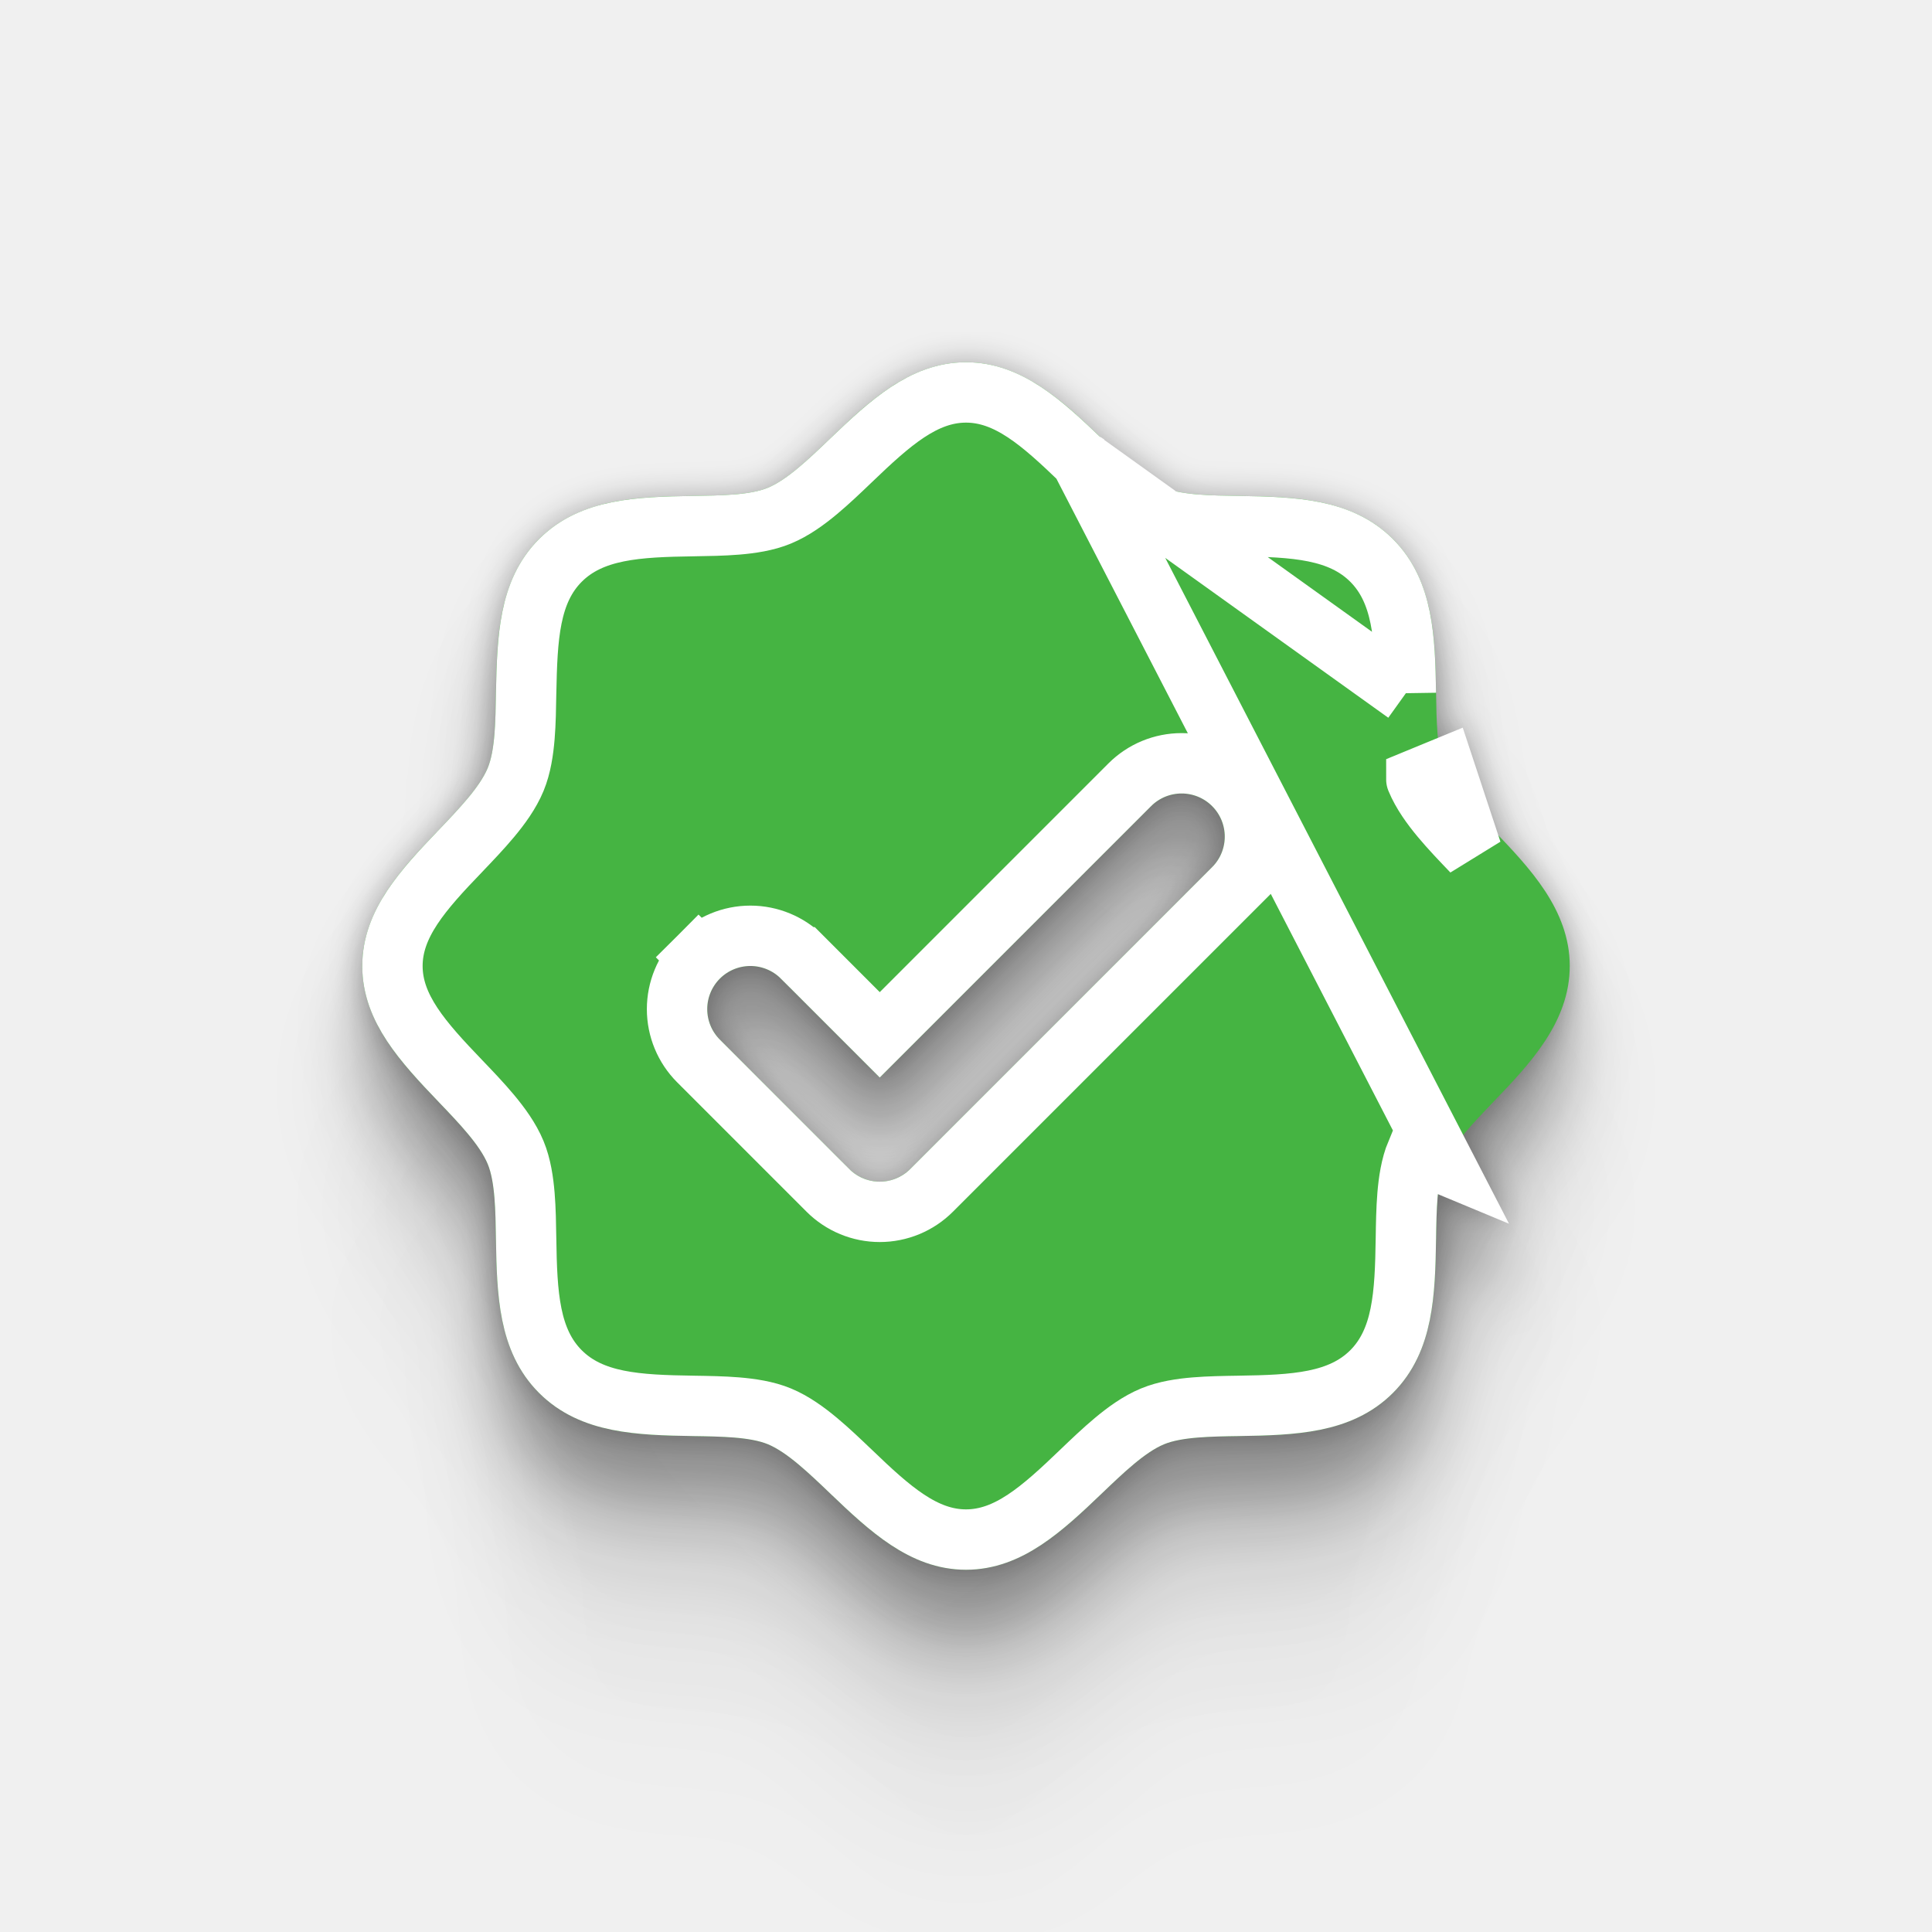
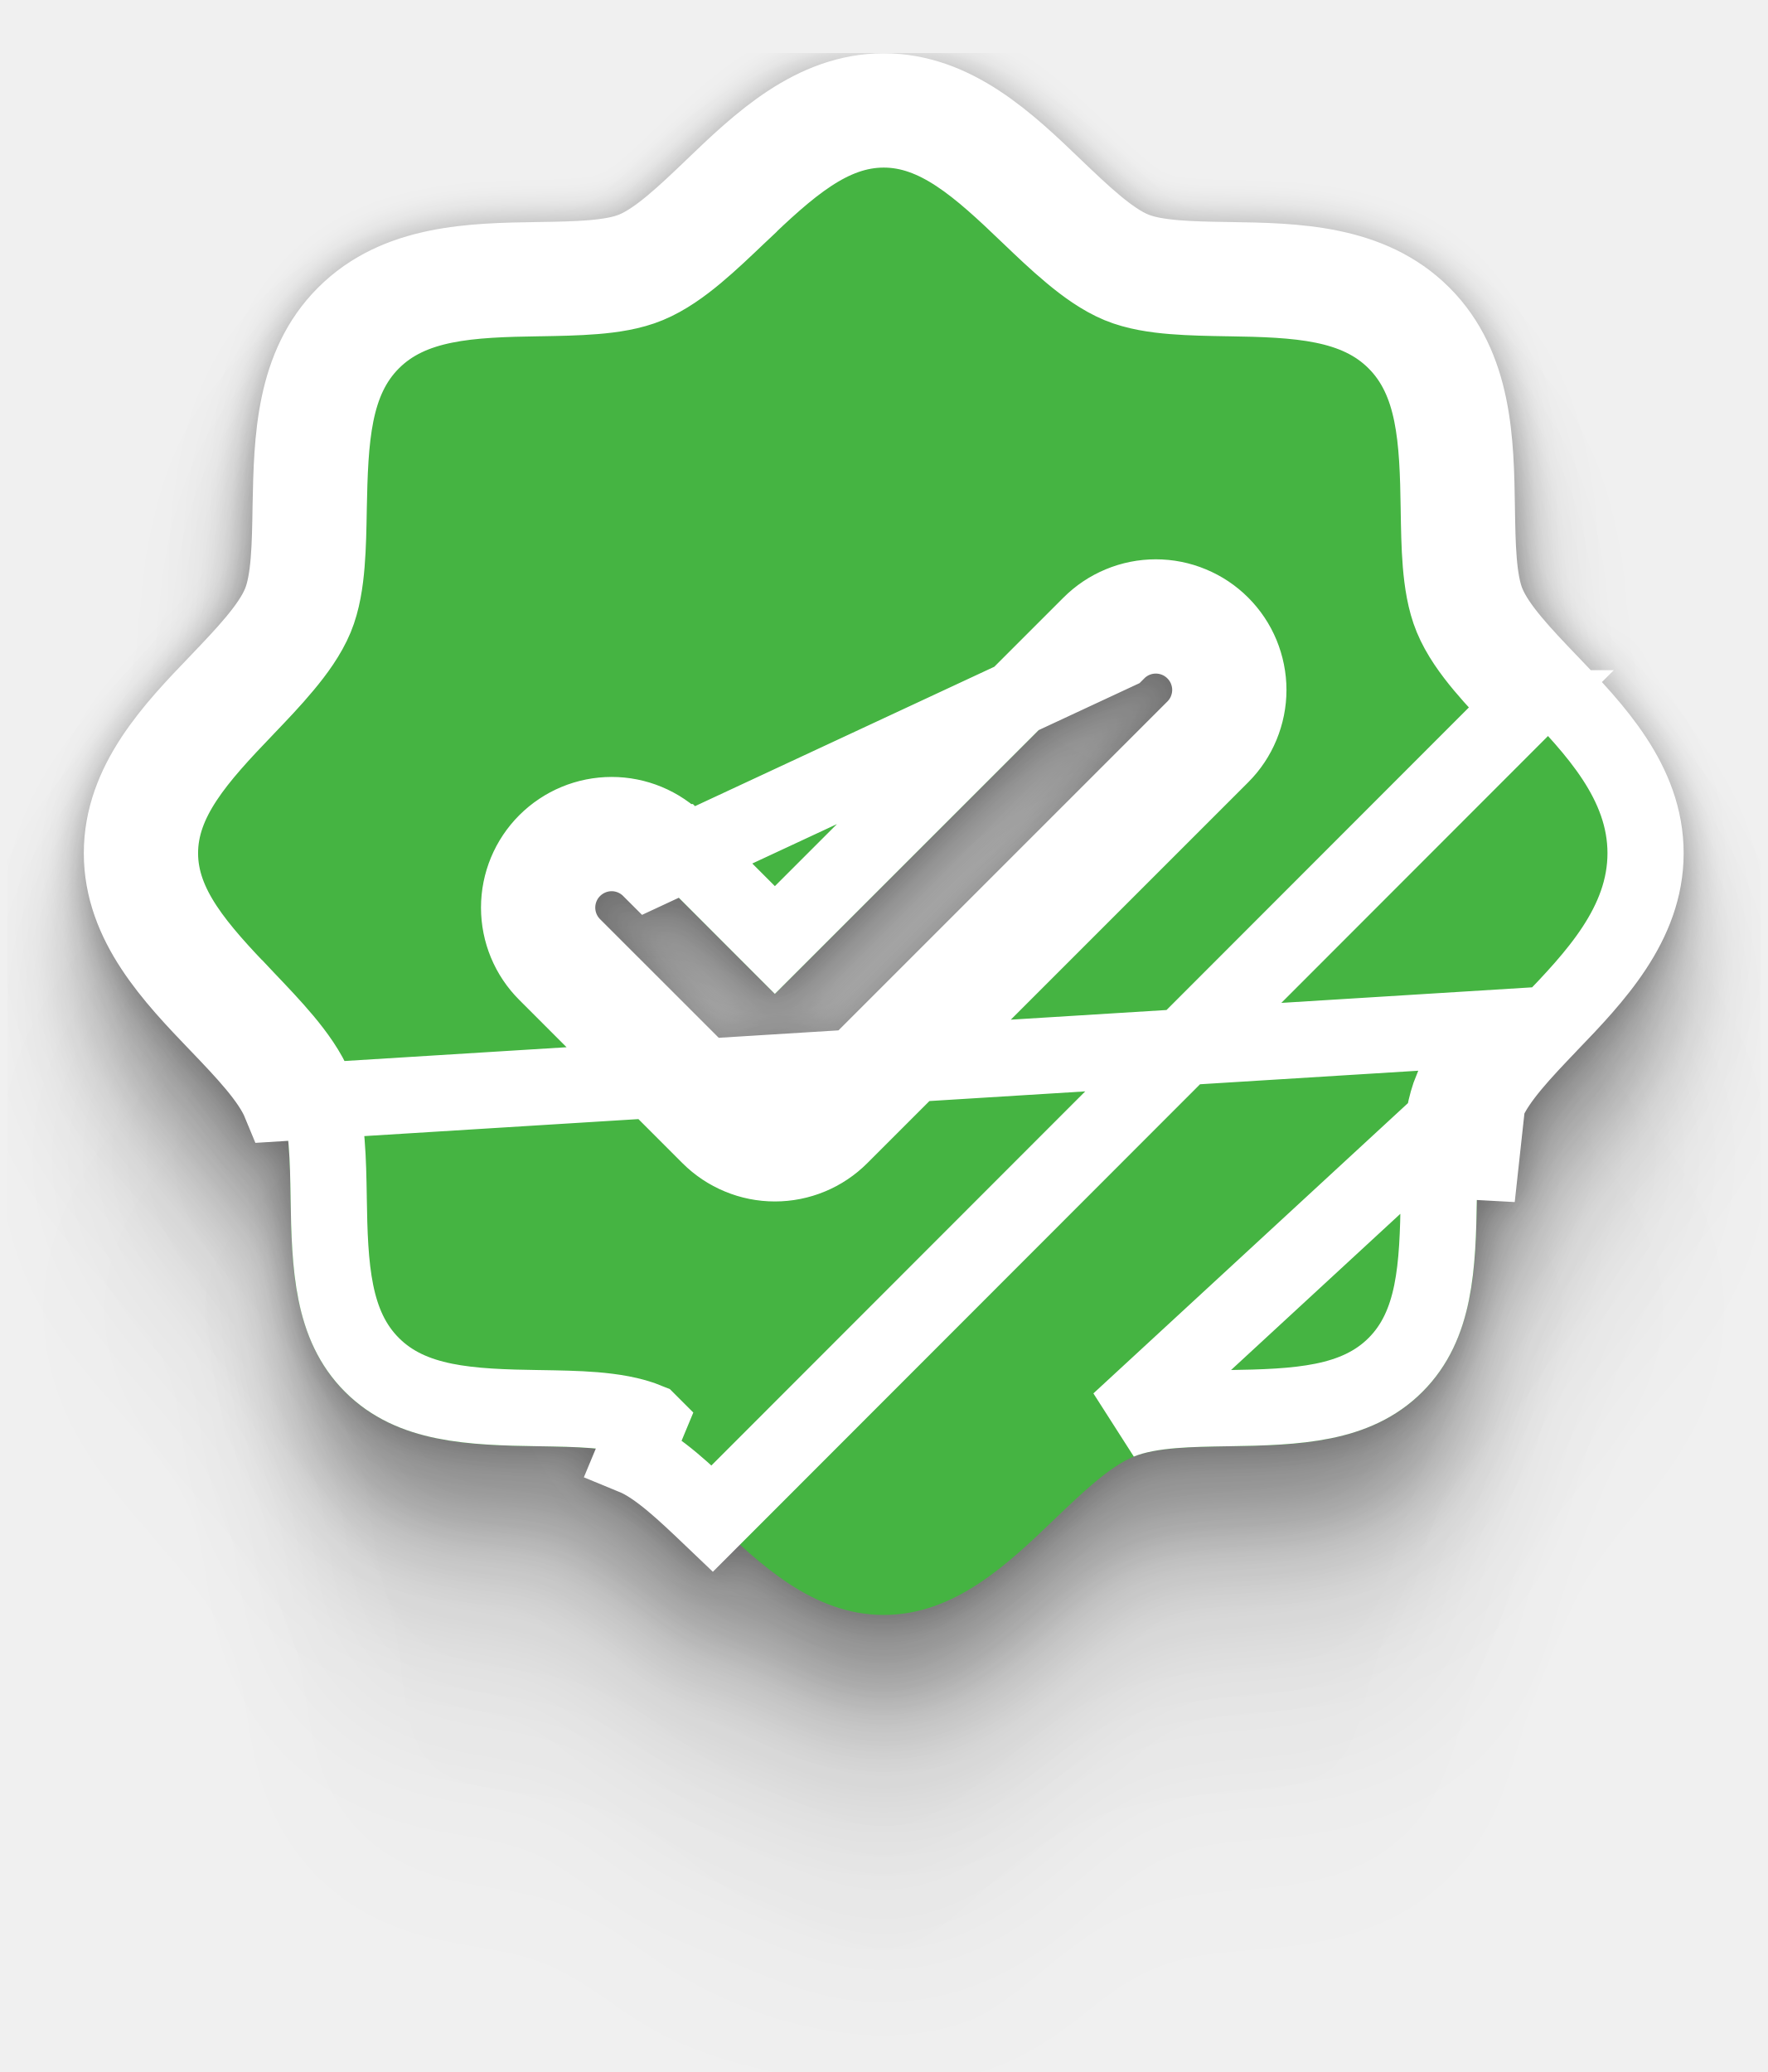
- <svg xmlns="http://www.w3.org/2000/svg" width="112" height="112" viewBox="0 0 112 112" fill="none">
-   <g clip-path="url(#clip0_2130_499)">
-     <g filter="url(#filter0_ddddd_2130_499)">
-       <path d="M86.581 48.131C85.403 46.9 84.184 45.631 83.725 44.516C83.3 43.494 83.275 41.8 83.25 40.159C83.203 37.109 83.153 33.653 80.75 31.25C78.347 28.847 74.891 28.797 71.841 28.75C70.2 28.725 68.506 28.7 67.484 28.275C66.372 27.816 65.1 26.597 63.869 25.419C61.712 23.347 59.263 21 56 21C52.737 21 50.291 23.347 48.131 25.419C46.9 26.597 45.631 27.816 44.516 28.275C43.5 28.7 41.8 28.725 40.159 28.75C37.109 28.797 33.653 28.847 31.25 31.25C28.847 33.653 28.812 37.109 28.75 40.159C28.725 41.8 28.7 43.494 28.275 44.516C27.816 45.628 26.597 46.9 25.419 48.131C23.347 50.288 21 52.737 21 56C21 59.263 23.347 61.709 25.419 63.869C26.597 65.1 27.816 66.369 28.275 67.484C28.7 68.506 28.725 70.2 28.75 71.841C28.797 74.891 28.847 78.347 31.25 80.75C33.653 83.153 37.109 83.203 40.159 83.25C41.8 83.275 43.494 83.3 44.516 83.725C45.628 84.184 46.9 85.403 48.131 86.581C50.288 88.653 52.737 91 56 91C59.263 91 61.709 88.653 63.869 86.581C65.1 85.403 66.369 84.184 67.484 83.725C68.506 83.3 70.2 83.275 71.841 83.25C74.891 83.203 78.347 83.153 80.75 80.75C83.153 78.347 83.203 74.891 83.25 71.841C83.275 70.2 83.3 68.506 83.725 67.484C84.184 66.372 85.403 65.1 86.581 63.869C88.653 61.712 91 59.263 91 56C91 52.737 88.653 50.291 86.581 48.131ZM70.269 50.269L52.769 67.769C52.537 68.001 52.261 68.186 51.957 68.311C51.654 68.437 51.328 68.502 51 68.502C50.672 68.502 50.346 68.437 50.043 68.311C49.739 68.186 49.463 68.001 49.231 67.769L41.731 60.269C41.262 59.8 40.999 59.163 40.999 58.5C40.999 57.837 41.262 57.2 41.731 56.731C42.2 56.262 42.837 55.999 43.5 55.999C44.163 55.999 44.8 56.262 45.269 56.731L51 62.466L66.731 46.731C66.963 46.499 67.239 46.315 67.543 46.189C67.846 46.063 68.171 45.999 68.5 45.999C68.829 45.999 69.154 46.063 69.457 46.189C69.761 46.315 70.037 46.499 70.269 46.731C70.501 46.964 70.685 47.239 70.811 47.543C70.937 47.846 71.001 48.172 71.001 48.5C71.001 48.828 70.937 49.154 70.811 49.457C70.685 49.761 70.501 50.036 70.269 50.269Z" fill="#45B442" />
-       <path d="M62.659 26.683L62.656 26.681C60.382 24.495 58.438 22.75 56 22.75C53.562 22.75 51.622 24.495 49.343 26.681L49.341 26.683L49.293 26.729C48.701 27.296 48.049 27.92 47.401 28.46C46.752 29.002 45.993 29.558 45.187 29.891C44.417 30.212 43.515 30.341 42.716 30.407C41.903 30.474 41.023 30.487 40.227 30.499L40.186 30.5C36.978 30.549 34.306 30.669 32.487 32.487C30.671 34.304 30.566 36.967 30.5 40.191C30.5 40.192 30.5 40.194 30.5 40.195L30.499 40.226C30.487 41.022 30.474 41.901 30.407 42.714C30.34 43.514 30.212 44.415 29.892 45.186C29.559 45.991 29.003 46.749 28.46 47.4C27.915 48.053 27.285 48.712 26.714 49.309L26.683 49.341L26.681 49.344C24.495 51.618 22.75 53.562 22.75 56C22.75 58.438 24.495 60.378 26.681 62.657L26.683 62.659L26.729 62.707C27.296 63.299 27.92 63.951 28.46 64.599C29.002 65.249 29.559 66.008 29.892 66.815C30.212 67.585 30.34 68.486 30.407 69.286C30.474 70.099 30.487 70.978 30.499 71.774L30.5 71.814C30.549 75.022 30.669 77.695 32.487 79.513C34.305 81.331 36.978 81.451 40.186 81.5C40.186 81.5 40.186 81.5 40.186 81.5L40.226 81.501C41.022 81.513 41.901 81.526 42.714 81.593C43.514 81.66 44.415 81.788 45.186 82.108C45.991 82.441 46.749 82.998 47.4 83.54C48.053 84.085 48.712 84.715 49.309 85.286L49.341 85.317L49.344 85.319C51.618 87.504 53.562 89.25 56 89.25C58.438 89.25 60.378 87.505 62.657 85.319L62.659 85.317L62.707 85.271C63.299 84.704 63.951 84.08 64.599 83.54C65.249 82.997 66.009 82.44 66.817 82.107C67.587 81.788 68.487 81.659 69.286 81.593C70.099 81.526 70.978 81.513 71.774 81.501L71.814 81.5C71.814 81.5 71.814 81.5 71.814 81.5C75.022 81.451 77.695 81.331 79.513 79.513C81.331 77.695 81.451 75.022 81.5 71.814C81.5 71.814 81.5 71.814 81.5 71.814L81.501 71.774C81.513 70.978 81.526 70.099 81.593 69.286C81.66 68.486 81.788 67.585 82.108 66.814C82.109 66.814 82.109 66.813 82.109 66.812L83.725 67.484L62.659 26.683ZM62.659 26.683L62.691 26.714C63.288 27.285 63.947 27.915 64.6 28.46C65.251 29.003 66.009 29.559 66.814 29.892C67.585 30.212 68.486 30.34 69.286 30.407C70.099 30.474 70.978 30.487 71.774 30.499L71.814 30.5C75.022 30.549 77.695 30.669 79.513 32.487C81.331 34.305 81.451 36.978 81.5 40.186M62.659 26.683L81.5 40.186M81.5 40.186C81.5 40.186 81.5 40.186 81.5 40.186L81.5 40.186ZM85.317 49.341L85.319 49.343L83.725 44.516L82.107 45.182C82.107 45.182 82.107 45.183 82.108 45.184C82.441 45.991 82.997 46.751 83.54 47.401C84.08 48.049 84.704 48.701 85.271 49.293L85.317 49.341ZM41.731 56.731L40.494 55.494C39.697 56.291 39.249 57.373 39.249 58.5C39.249 59.627 39.697 60.709 40.494 61.506L47.993 69.005C47.993 69.006 47.994 69.006 47.994 69.006C48.388 69.401 48.857 69.714 49.373 69.928C49.889 70.142 50.441 70.252 51 70.252C51.559 70.252 52.111 70.142 52.627 69.928C53.143 69.714 53.612 69.401 54.007 69.005L71.506 51.506L70.269 50.269L71.506 51.506C71.901 51.111 72.214 50.643 72.428 50.127C72.641 49.611 72.751 49.058 72.751 48.5C72.751 47.942 72.641 47.389 72.428 46.873C72.214 46.357 71.901 45.889 71.506 45.494L70.269 46.731L71.506 45.494C71.111 45.099 70.643 44.786 70.127 44.572C69.611 44.359 69.058 44.249 68.5 44.249C67.942 44.249 67.389 44.359 66.873 44.572C66.357 44.786 65.889 45.099 65.494 45.494L65.494 45.494L51 59.99L46.507 55.494L46.506 55.494C45.709 54.697 44.627 54.249 43.5 54.249C42.373 54.249 41.291 54.697 40.494 55.494L41.731 56.731Z" stroke="white" stroke-width="3.5" />
-     </g>
+ <svg xmlns="http://www.w3.org/2000/svg" width="29" height="34" viewBox="0 0 29 34" fill="none">
+   <g filter="url(#filter0_ddddd_4117_196)">
+     <path d="M25.422 11.19C25.001 10.75 24.566 10.297 24.402 9.898C24.25 9.533 24.241 8.929 24.232 8.343C24.215 7.253 24.198 6.019 23.339 5.161C22.481 4.302 21.247 4.285 20.157 4.268C19.571 4.259 18.966 4.25 18.602 4.098C18.204 3.934 17.75 3.499 17.31 3.078C16.54 2.338 15.665 1.5 14.5 1.5C13.335 1.5 12.461 2.338 11.69 3.078C11.25 3.499 10.797 3.934 10.398 4.098C10.036 4.25 9.429 4.259 8.843 4.268C7.753 4.285 6.519 4.302 5.661 5.161C4.802 6.019 4.79 7.253 4.768 8.343C4.759 8.929 4.75 9.533 4.598 9.898C4.434 10.296 3.999 10.75 3.578 11.19C2.838 11.96 2 12.835 2 14C2 15.165 2.838 16.039 3.578 16.81C3.999 17.25 4.434 17.703 4.598 18.102C4.75 18.466 4.759 19.071 4.768 19.657C4.785 20.747 4.802 21.981 5.661 22.839C6.519 23.698 7.753 23.715 8.843 23.732C9.429 23.741 10.034 23.75 10.398 23.902C10.796 24.066 11.25 24.501 11.69 24.922C12.46 25.662 13.335 26.5 14.5 26.5C15.665 26.5 16.539 25.662 17.31 24.922C17.75 24.501 18.203 24.066 18.602 23.902C18.966 23.75 19.571 23.741 20.157 23.732C21.247 23.715 22.481 23.698 23.339 22.839C24.198 21.981 24.215 20.747 24.232 19.657C24.241 19.071 24.25 18.466 24.402 18.102C24.566 17.704 25.001 17.25 25.422 16.81C26.162 16.04 27 15.165 27 14C27 12.835 26.162 11.961 25.422 11.19ZM19.596 11.953L13.346 18.203C13.263 18.286 13.165 18.352 13.056 18.397C12.948 18.442 12.832 18.465 12.714 18.465C12.597 18.465 12.481 18.442 12.372 18.397C12.264 18.352 12.165 18.286 12.083 18.203L9.404 15.525C9.236 15.357 9.142 15.13 9.142 14.893C9.142 14.656 9.236 14.429 9.404 14.261C9.572 14.094 9.799 13.999 10.036 13.999C10.273 13.999 10.5 14.094 10.667 14.261L12.714 16.309L18.333 10.69C18.416 10.607 18.514 10.541 18.622 10.496C18.731 10.451 18.847 10.428 18.964 10.428C19.082 10.428 19.198 10.451 19.306 10.496C19.415 10.541 19.513 10.607 19.596 10.69C19.679 10.773 19.745 10.871 19.79 10.98C19.834 11.088 19.858 11.204 19.858 11.321C19.858 11.439 19.834 11.555 19.79 11.663C19.745 11.772 19.679 11.87 19.596 11.953Z" fill="#45B442" />
+     <path d="M25.422 16.81C26.162 16.04 27 15.165 27 14C27 12.835 26.162 11.961 25.422 11.19L25.412 11.18C24.994 10.743 24.565 10.294 24.402 9.898C24.25 9.534 24.241 8.931 24.232 8.346L24.232 8.343L24.232 8.338C24.215 7.25 24.196 6.018 23.339 5.161C22.482 4.304 21.25 4.285 20.162 4.268L20.157 4.268L20.154 4.268C19.569 4.259 18.966 4.25 18.602 4.098C18.205 3.935 17.753 3.501 17.314 3.082L17.31 3.078C16.54 2.338 15.665 1.5 14.5 1.5C13.335 1.5 12.461 2.338 11.69 3.078L11.68 3.088C11.243 3.506 10.794 3.935 10.398 4.098C10.037 4.25 9.431 4.259 8.847 4.268L8.843 4.268L8.838 4.268C7.75 4.285 6.518 4.304 5.661 5.161C4.815 6.006 4.791 7.216 4.769 8.294C4.769 8.31 4.768 8.326 4.768 8.343L4.768 8.346C4.759 8.931 4.75 9.534 4.598 9.898C4.435 10.295 4.001 10.747 3.582 11.186L3.578 11.19C2.838 11.96 2 12.835 2 14C2 15.165 2.838 16.039 3.578 16.81L3.588 16.82C4.006 17.257 4.435 17.706 4.598 18.102L25.422 16.81ZM25.422 16.81L25.418 16.814C24.999 17.253 24.565 17.705 24.402 18.102M25.422 16.81L18.364 23.324C18.639 23.21 18.96 23.164 19.245 23.14C19.535 23.116 19.849 23.112 20.134 23.107L20.148 23.107C20.148 23.107 20.148 23.107 20.148 23.107C21.294 23.09 22.248 23.047 22.897 22.397C23.547 21.748 23.59 20.794 23.607 19.648C23.607 19.648 23.607 19.648 23.607 19.648L23.607 19.634C23.612 19.349 23.616 19.035 23.64 18.745C23.664 18.459 23.71 18.138 23.824 17.863C23.824 17.863 23.825 17.862 23.825 17.862L24.402 18.102M24.402 18.102C24.25 18.466 24.241 19.069 24.232 19.654L24.232 19.657L24.402 18.102ZM11.64 18.645C11.781 18.786 11.949 18.898 12.133 18.974C12.317 19.051 12.515 19.09 12.714 19.09C12.914 19.09 13.111 19.051 13.296 18.974C13.48 18.898 13.647 18.786 13.788 18.645C13.788 18.645 13.788 18.645 13.788 18.645L20.038 12.395C20.179 12.254 20.291 12.087 20.367 11.902C20.443 11.718 20.483 11.521 20.483 11.321C20.483 11.122 20.443 10.925 20.367 10.74C20.291 10.556 20.179 10.389 20.038 10.248C19.897 10.107 19.73 9.995 19.545 9.919C19.361 9.842 19.164 9.803 18.964 9.803C18.765 9.803 18.567 9.842 18.383 9.919C18.199 9.995 18.032 10.107 17.891 10.248L17.891 10.248L12.714 15.425L11.11 13.819L11.109 13.819C10.825 13.534 10.438 13.374 10.036 13.374C9.633 13.374 9.247 13.534 8.962 13.819C8.677 14.104 8.517 14.49 8.517 14.893C8.517 15.296 8.677 15.682 8.962 15.966L11.64 18.645ZM11.64 18.645L12.083 18.203M11.64 18.645L11.641 18.645L12.083 18.203M12.083 18.203L9.404 15.525C9.236 15.357 9.142 15.13 9.142 14.893C9.142 14.656 9.236 14.429 9.404 14.261C9.572 14.094 9.799 13.999 10.036 13.999C10.273 13.999 10.5 14.094 10.667 14.261L18.333 10.69C18.416 10.607 18.514 10.541 18.622 10.496C18.731 10.451 18.847 10.428 18.964 10.428C19.082 10.428 19.198 10.451 19.306 10.496C19.415 10.541 19.513 10.607 19.596 10.69C19.679 10.773 19.745 10.871 19.79 10.98C19.834 11.088 19.858 11.204 19.858 11.321C19.858 11.439 19.834 11.555 19.79 11.663C19.745 11.772 19.679 11.87 19.596 11.953L13.346 18.203C13.263 18.286 13.165 18.352 13.056 18.397C12.948 18.442 12.832 18.465 12.714 18.465C12.597 18.465 12.481 18.442 12.372 18.397C12.264 18.352 12.165 18.286 12.083 18.203ZM24.97 11.622L24.971 11.622L11.686 24.918C11.247 24.499 10.795 24.065 10.398 23.902L10.638 23.325C10.638 23.325 10.637 23.324 10.637 23.324C10.362 23.21 10.04 23.164 9.755 23.14C9.465 23.116 9.151 23.112 8.866 23.107L8.852 23.107C8.852 23.107 8.852 23.107 8.852 23.107C7.706 23.09 6.752 23.047 6.103 22.397C5.453 21.748 5.41 20.794 5.393 19.648C5.393 19.648 5.393 19.648 5.393 19.648L5.393 19.634C5.388 19.349 5.383 19.035 5.359 18.745C5.336 18.46 5.29 18.139 5.176 17.864C5.057 17.575 4.858 17.303 4.664 17.071C4.471 16.84 4.248 16.607 4.046 16.395L4.03 16.378L4.029 16.378C3.248 15.564 2.625 14.871 2.625 14C2.625 13.129 3.248 12.435 4.029 11.623L4.03 11.622L4.041 11.61C4.245 11.397 4.47 11.162 4.664 10.928C4.858 10.696 5.057 10.425 5.176 10.138C5.29 9.863 5.336 9.541 5.359 9.255C5.383 8.965 5.388 8.651 5.393 8.366L5.393 8.354C5.416 7.203 5.454 6.252 6.103 5.603C6.752 4.953 7.706 4.91 8.852 4.893C8.852 4.893 8.852 4.893 8.852 4.893L8.867 4.893C9.151 4.888 9.465 4.883 9.756 4.859C10.041 4.836 10.363 4.79 10.638 4.675C10.926 4.556 11.197 4.358 11.429 4.164C11.66 3.971 11.893 3.748 12.105 3.546L12.122 3.53L12.122 3.529C12.936 2.748 13.629 2.125 14.5 2.125C15.371 2.125 16.065 2.748 16.877 3.529L16.878 3.53L16.89 3.541C17.103 3.745 17.338 3.97 17.572 4.164C17.804 4.358 18.075 4.557 18.362 4.676C18.637 4.79 18.959 4.836 19.245 4.859C19.535 4.883 19.849 4.888 20.134 4.893L20.148 4.893C20.148 4.893 20.148 4.893 20.148 4.893C21.294 4.91 22.248 4.953 22.897 5.603C23.547 6.252 23.59 7.206 23.607 8.352C23.607 8.352 23.607 8.352 23.607 8.352L23.607 8.366C23.612 8.651 23.616 8.965 23.64 9.255C23.664 9.54 23.71 9.862 23.824 10.136C23.943 10.425 24.142 10.697 24.336 10.929C24.529 11.16 24.752 11.393 24.954 11.605L24.97 11.622Z" stroke="white" stroke-width="1.25" />
  </g>
  <defs>
-     <filter id="filter0_ddddd_2130_499" x="15.75" y="19.25" width="80.5" height="98" filterUnits="userSpaceOnUse" color-interpolation-filters="sRGB">
+     <filter id="filter0_ddddd_4117_196" x="0.125" y="0.875" width="28.75" height="35" filterUnits="userSpaceOnUse" color-interpolation-filters="sRGB">
      <feFlood flood-opacity="0" result="BackgroundImageFix" />
      <feColorMatrix in="SourceAlpha" type="matrix" values="0 0 0 0 0 0 0 0 0 0 0 0 0 0 0 0 0 0 127 0" result="hardAlpha" />
      <feOffset />
-       <feGaussianBlur stdDeviation="0.875" />
+       <feGaussianBlur stdDeviation="0.312" />
      <feColorMatrix type="matrix" values="0 0 0 0 0 0 0 0 0 0 0 0 0 0 0 0 0 0 0.29 0" />
-       <feBlend mode="normal" in2="BackgroundImageFix" result="effect1_dropShadow_2130_499" />
+       <feBlend mode="normal" in2="BackgroundImageFix" result="effect1_dropShadow_4117_196" />
      <feColorMatrix in="SourceAlpha" type="matrix" values="0 0 0 0 0 0 0 0 0 0 0 0 0 0 0 0 0 0 127 0" result="hardAlpha" />
-       <feOffset dy="3.5" />
-       <feGaussianBlur stdDeviation="1.75" />
+       <feOffset dy="1.25" />
+       <feGaussianBlur stdDeviation="0.625" />
      <feColorMatrix type="matrix" values="0 0 0 0 0 0 0 0 0 0 0 0 0 0 0 0 0 0 0.26 0" />
-       <feBlend mode="normal" in2="effect1_dropShadow_2130_499" result="effect2_dropShadow_2130_499" />
+       <feBlend mode="normal" in2="effect1_dropShadow_4117_196" result="effect2_dropShadow_4117_196" />
      <feColorMatrix in="SourceAlpha" type="matrix" values="0 0 0 0 0 0 0 0 0 0 0 0 0 0 0 0 0 0 127 0" result="hardAlpha" />
-       <feOffset dy="7" />
-       <feGaussianBlur stdDeviation="2.625" />
+       <feOffset dy="2.5" />
+       <feGaussianBlur stdDeviation="0.938" />
      <feColorMatrix type="matrix" values="0 0 0 0 0 0 0 0 0 0 0 0 0 0 0 0 0 0 0.15 0" />
-       <feBlend mode="normal" in2="effect2_dropShadow_2130_499" result="effect3_dropShadow_2130_499" />
+       <feBlend mode="normal" in2="effect2_dropShadow_4117_196" result="effect3_dropShadow_4117_196" />
      <feColorMatrix in="SourceAlpha" type="matrix" values="0 0 0 0 0 0 0 0 0 0 0 0 0 0 0 0 0 0 127 0" result="hardAlpha" />
-       <feOffset dy="14" />
-       <feGaussianBlur stdDeviation="2.625" />
+       <feOffset dy="5" />
+       <feGaussianBlur stdDeviation="0.938" />
      <feColorMatrix type="matrix" values="0 0 0 0 0 0 0 0 0 0 0 0 0 0 0 0 0 0 0.04 0" />
-       <feBlend mode="normal" in2="effect3_dropShadow_2130_499" result="effect4_dropShadow_2130_499" />
+       <feBlend mode="normal" in2="effect3_dropShadow_4117_196" result="effect4_dropShadow_4117_196" />
      <feColorMatrix in="SourceAlpha" type="matrix" values="0 0 0 0 0 0 0 0 0 0 0 0 0 0 0 0 0 0 127 0" result="hardAlpha" />
-       <feOffset dy="21" />
-       <feGaussianBlur stdDeviation="2.625" />
+       <feOffset dy="7.5" />
+       <feGaussianBlur stdDeviation="0.938" />
      <feColorMatrix type="matrix" values="0 0 0 0 0 0 0 0 0 0 0 0 0 0 0 0 0 0 0.01 0" />
-       <feBlend mode="normal" in2="effect4_dropShadow_2130_499" result="effect5_dropShadow_2130_499" />
-       <feBlend mode="normal" in="SourceGraphic" in2="effect5_dropShadow_2130_499" result="shape" />
+       <feBlend mode="normal" in2="effect4_dropShadow_4117_196" result="effect5_dropShadow_4117_196" />
+       <feBlend mode="normal" in="SourceGraphic" in2="effect5_dropShadow_4117_196" result="shape" />
    </filter>
-     <clipPath id="clip0_2130_499">
-       <rect width="112" height="112" fill="white" />
-     </clipPath>
  </defs>
</svg>
